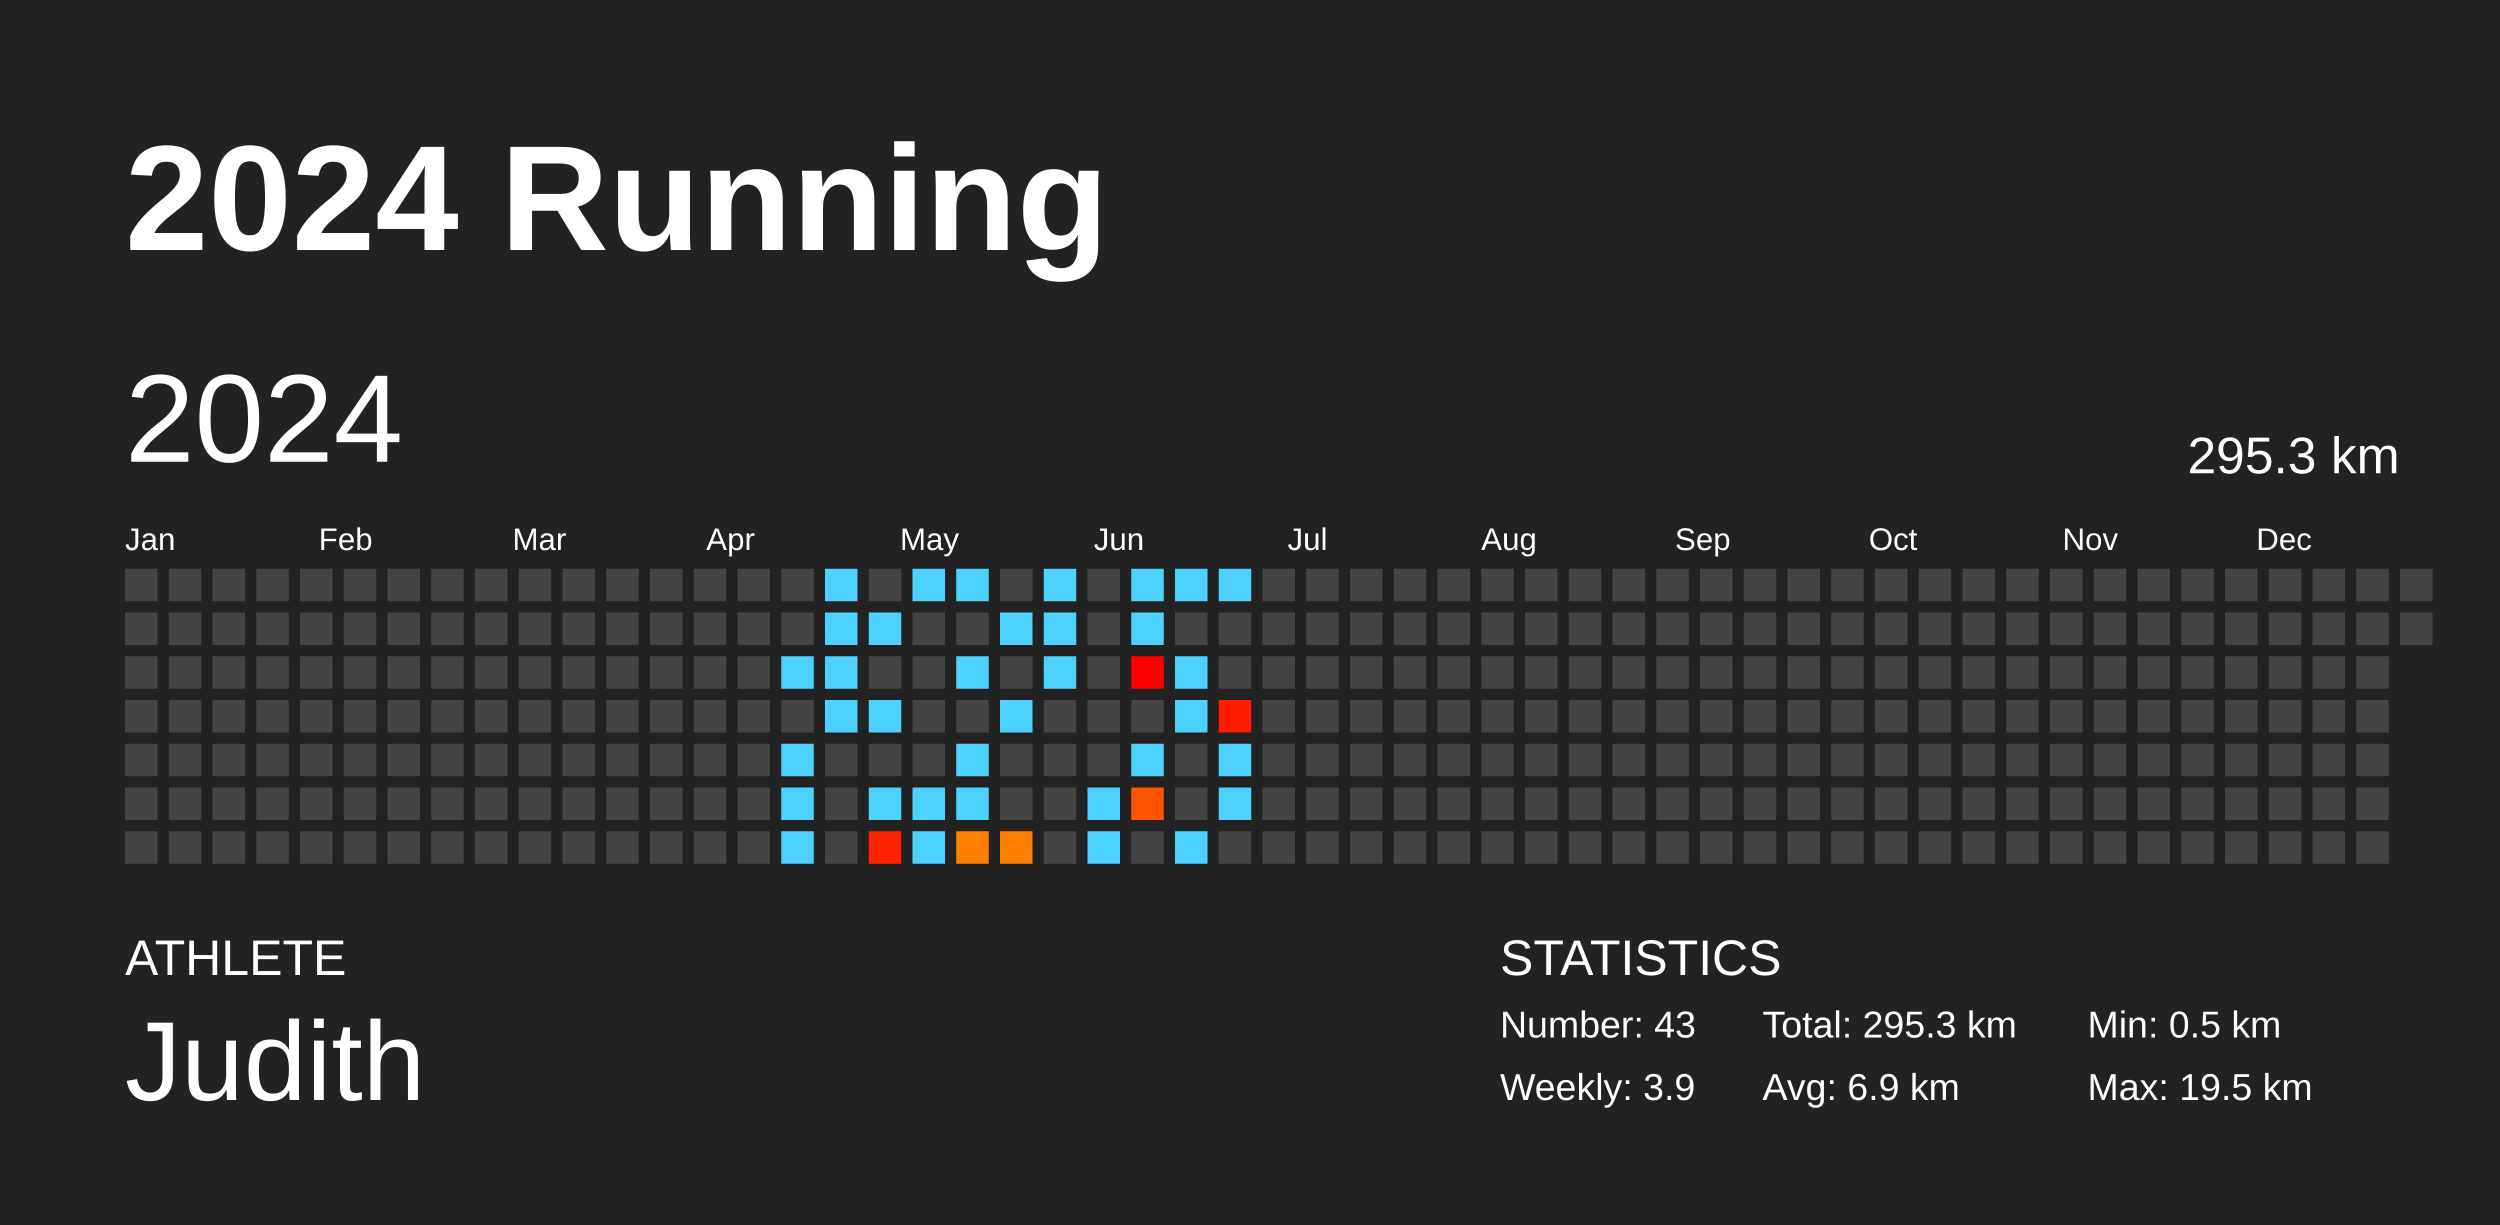
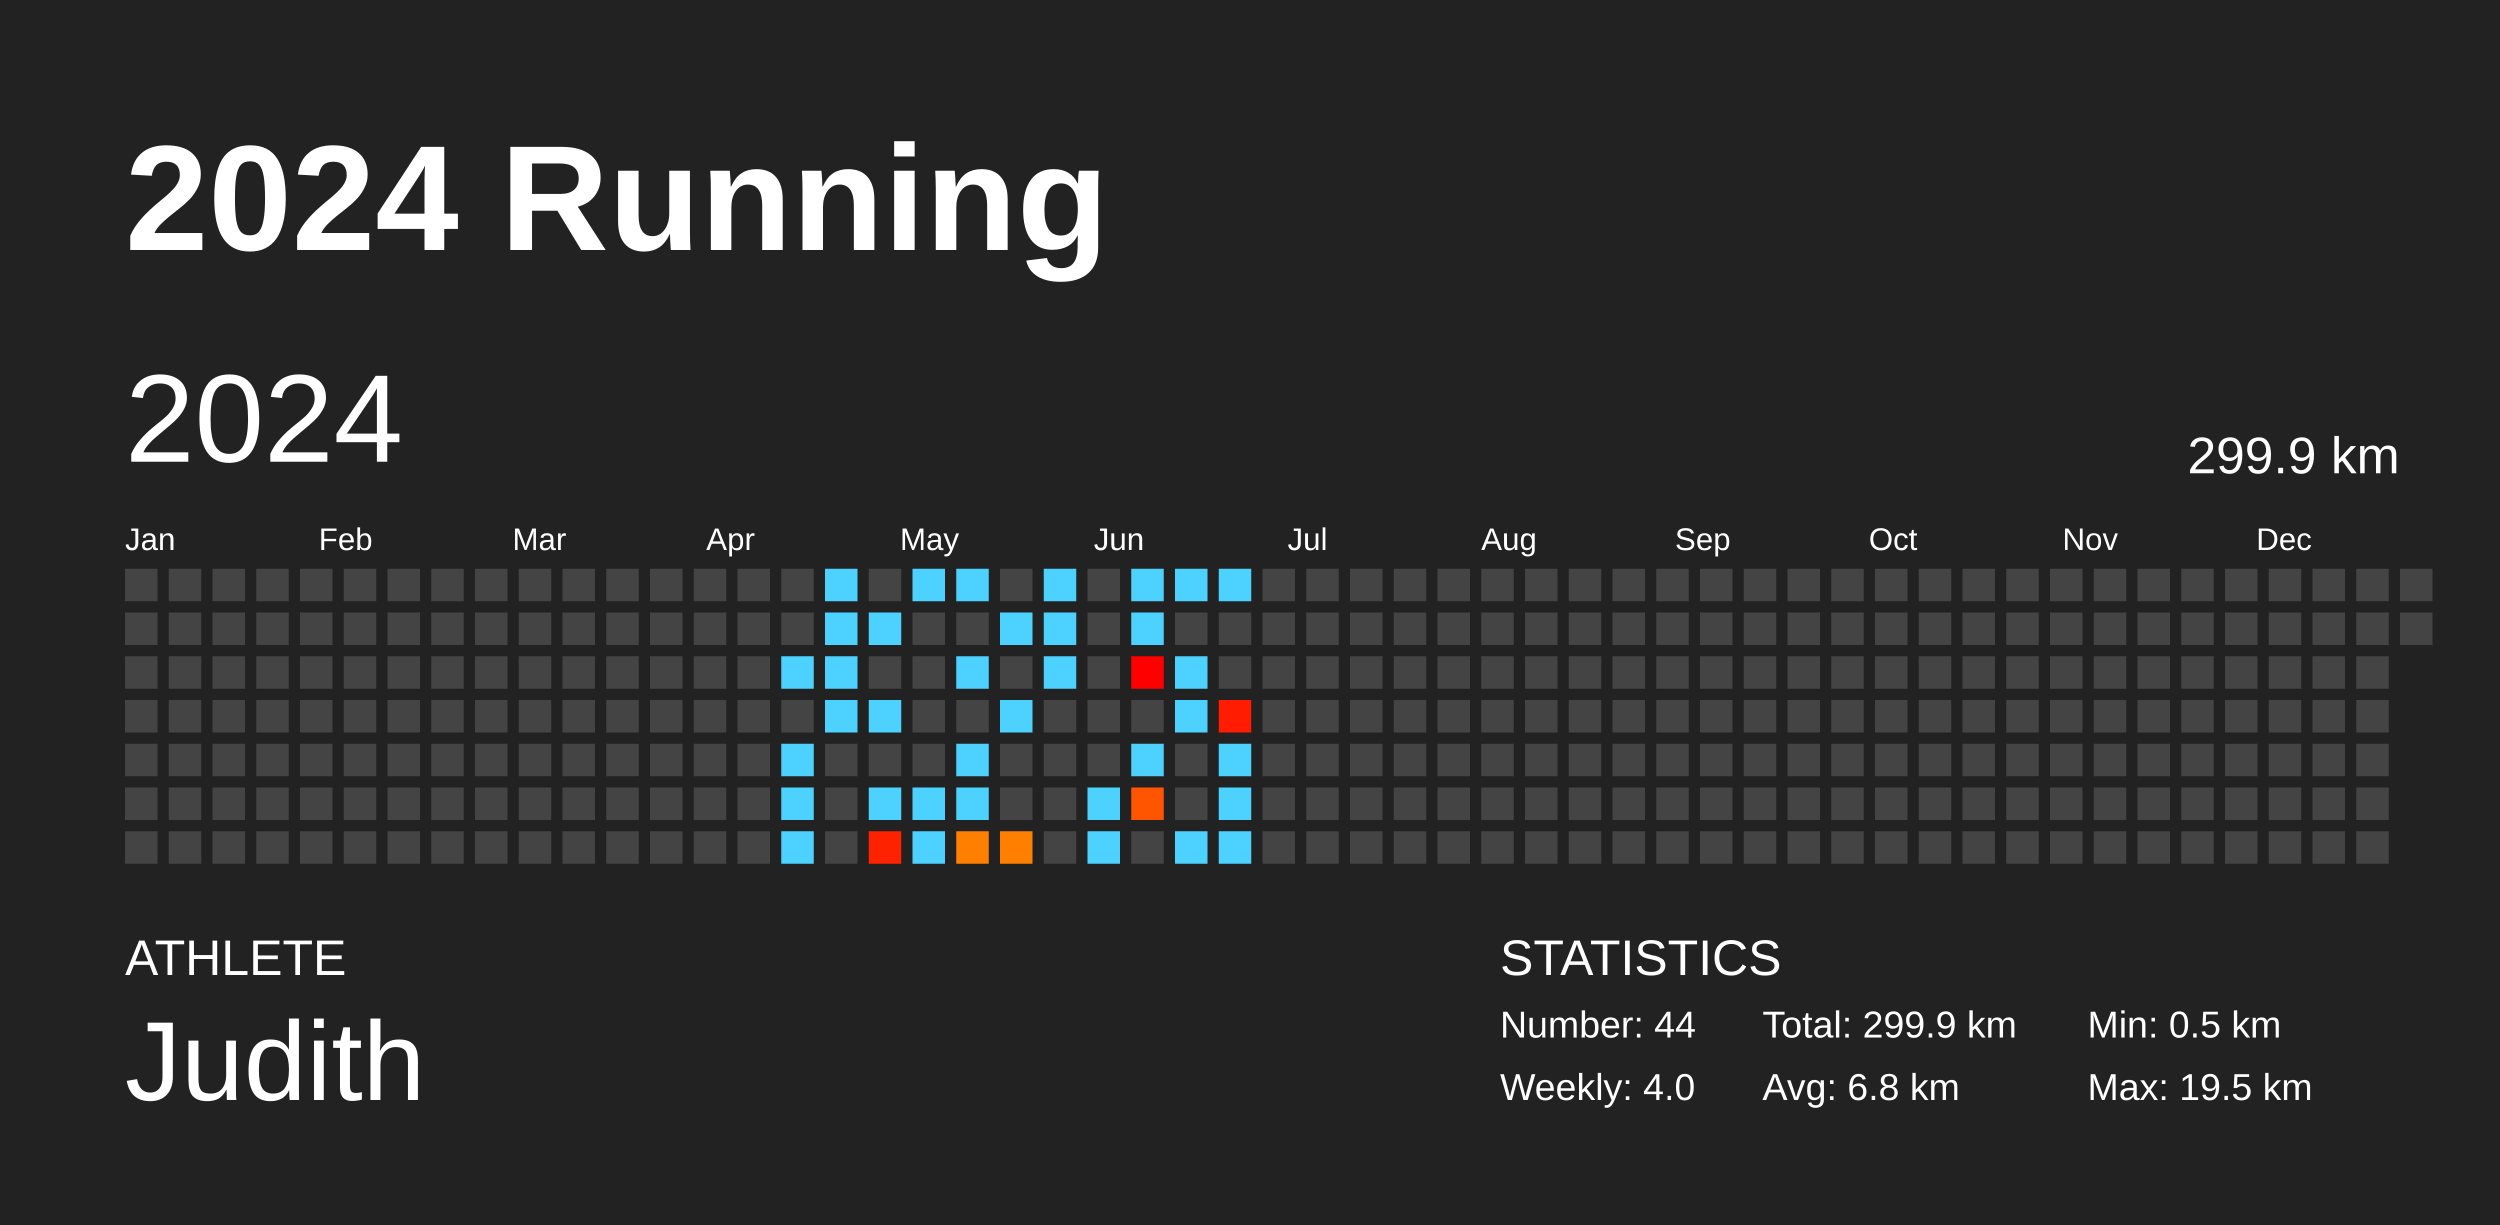
<svg xmlns="http://www.w3.org/2000/svg" baseProfile="full" height="98mm" version="1.1" viewBox="0,0,200,98" width="200mm">
  <defs />
  <rect fill="#222222" height="98" width="200" x="0" y="0" />
  <text fill="#FFFFFF" style="font-size:12px; font-family:Arial; font-weight:bold;" x="10" y="20">2024 Running</text>
  <text fill="#FFFFFF" style="font-size:4px; font-family:Arial" x="10" y="78">ATHLETE</text>
  <text fill="#FFFFFF" style="font-size:9px; font-family:Arial" x="10" y="88">Judith</text>
  <text fill="#FFFFFF" style="font-size:4px; font-family:Arial" x="120" y="78">STATISTICS</text>
-   <text fill="#FFFFFF" style="font-size:3px; font-family:Arial" x="120" y="83">Number: 43</text>
-   <text fill="#FFFFFF" style="font-size:3px; font-family:Arial" x="120" y="88">Weekly: 3.9</text>
-   <text fill="#FFFFFF" style="font-size:3px; font-family:Arial" x="141" y="83">Total: 295.3 km</text>
-   <text fill="#FFFFFF" style="font-size:3px; font-family:Arial" x="141" y="88">Avg: 6.9 km</text>
+   <text fill="#FFFFFF" style="font-size:3px; font-family:Arial" x="120" y="83">Number: 44</text>
+   <text fill="#FFFFFF" style="font-size:3px; font-family:Arial" x="120" y="88">Weekly: 4.0</text>
+   <text fill="#FFFFFF" style="font-size:3px; font-family:Arial" x="141" y="83">Total: 299.9 km</text>
+   <text fill="#FFFFFF" style="font-size:3px; font-family:Arial" x="141" y="88">Avg: 6.8 km</text>
  <text fill="#FFFFFF" style="font-size:3px; font-family:Arial" x="167" y="83">Min: 0.5 km</text>
  <text fill="#FFFFFF" style="font-size:3px; font-family:Arial" x="167" y="88">Max: 19.5 km</text>
  <text dominant-baseline="hanging" fill="#FFFFFF" style="font-size:10.0px; font-family:Arial;" x="10" y="30">2024</text>
-   <text dominant-baseline="hanging" fill="#FFFFFF" style="font-size:4.125px; font-family:Arial;" x="175" y="35">295.3 km</text>
+   <text dominant-baseline="hanging" fill="#FFFFFF" style="font-size:4.125px; font-family:Arial;" x="175" y="35">299.9 km</text>
  <text fill="#FFFFFF" style="font-size:2.5px; font-family:Arial" x="10.0" y="44">Jan</text>
  <text fill="#FFFFFF" style="font-size:2.5px; font-family:Arial" x="25.5" y="44">Feb</text>
  <text fill="#FFFFFF" style="font-size:2.5px; font-family:Arial" x="41.0" y="44">Mar</text>
  <text fill="#FFFFFF" style="font-size:2.5px; font-family:Arial" x="56.5" y="44">Apr</text>
  <text fill="#FFFFFF" style="font-size:2.5px; font-family:Arial" x="72.0" y="44">May</text>
  <text fill="#FFFFFF" style="font-size:2.5px; font-family:Arial" x="87.5" y="44">Jun</text>
  <text fill="#FFFFFF" style="font-size:2.5px; font-family:Arial" x="103.0" y="44">Jul</text>
  <text fill="#FFFFFF" style="font-size:2.5px; font-family:Arial" x="118.5" y="44">Aug</text>
  <text fill="#FFFFFF" style="font-size:2.5px; font-family:Arial" x="134.0" y="44">Sep</text>
  <text fill="#FFFFFF" style="font-size:2.5px; font-family:Arial" x="149.5" y="44">Oct</text>
  <text fill="#FFFFFF" style="font-size:2.5px; font-family:Arial" x="165.0" y="44">Nov</text>
  <text fill="#FFFFFF" style="font-size:2.5px; font-family:Arial" x="180.5" y="44">Dec</text>
  <rect fill="#444444" height="2.6" width="2.6" x="10.0" y="45.5" />
  <rect fill="#444444" height="2.6" width="2.6" x="10.0" y="49.0" />
  <rect fill="#444444" height="2.6" width="2.6" x="10.0" y="52.5" />
  <rect fill="#444444" height="2.6" width="2.6" x="10.0" y="56.0" />
  <rect fill="#444444" height="2.6" width="2.6" x="10.0" y="59.5" />
  <rect fill="#444444" height="2.6" width="2.6" x="10.0" y="63.0" />
  <rect fill="#444444" height="2.6" width="2.6" x="10.0" y="66.5" />
  <rect fill="#444444" height="2.6" width="2.6" x="13.5" y="45.5" />
  <rect fill="#444444" height="2.6" width="2.6" x="13.5" y="49.0" />
  <rect fill="#444444" height="2.6" width="2.6" x="13.5" y="52.5" />
  <rect fill="#444444" height="2.6" width="2.6" x="13.5" y="56.0" />
  <rect fill="#444444" height="2.6" width="2.6" x="13.5" y="59.5" />
  <rect fill="#444444" height="2.6" width="2.6" x="13.5" y="63.0" />
  <rect fill="#444444" height="2.6" width="2.6" x="13.5" y="66.5" />
  <rect fill="#444444" height="2.6" width="2.6" x="17.0" y="45.5" />
  <rect fill="#444444" height="2.6" width="2.6" x="17.0" y="49.0" />
  <rect fill="#444444" height="2.6" width="2.6" x="17.0" y="52.5" />
  <rect fill="#444444" height="2.6" width="2.6" x="17.0" y="56.0" />
  <rect fill="#444444" height="2.6" width="2.6" x="17.0" y="59.5" />
  <rect fill="#444444" height="2.6" width="2.6" x="17.0" y="63.0" />
  <rect fill="#444444" height="2.6" width="2.6" x="17.0" y="66.5" />
  <rect fill="#444444" height="2.6" width="2.6" x="20.5" y="45.5" />
  <rect fill="#444444" height="2.6" width="2.6" x="20.5" y="49.0" />
  <rect fill="#444444" height="2.6" width="2.6" x="20.5" y="52.5" />
  <rect fill="#444444" height="2.6" width="2.6" x="20.5" y="56.0" />
  <rect fill="#444444" height="2.6" width="2.6" x="20.5" y="59.5" />
  <rect fill="#444444" height="2.6" width="2.6" x="20.5" y="63.0" />
  <rect fill="#444444" height="2.6" width="2.6" x="20.5" y="66.5" />
  <rect fill="#444444" height="2.6" width="2.6" x="24.0" y="45.5" />
  <rect fill="#444444" height="2.6" width="2.6" x="24.0" y="49.0" />
  <rect fill="#444444" height="2.6" width="2.6" x="24.0" y="52.5" />
  <rect fill="#444444" height="2.6" width="2.6" x="24.0" y="56.0" />
  <rect fill="#444444" height="2.6" width="2.6" x="24.0" y="59.5" />
  <rect fill="#444444" height="2.6" width="2.6" x="24.0" y="63.0" />
  <rect fill="#444444" height="2.6" width="2.6" x="24.0" y="66.5" />
  <rect fill="#444444" height="2.6" width="2.6" x="27.5" y="45.5" />
  <rect fill="#444444" height="2.6" width="2.6" x="27.5" y="49.0" />
  <rect fill="#444444" height="2.6" width="2.6" x="27.5" y="52.5" />
  <rect fill="#444444" height="2.6" width="2.6" x="27.5" y="56.0" />
  <rect fill="#444444" height="2.6" width="2.6" x="27.5" y="59.5" />
  <rect fill="#444444" height="2.6" width="2.6" x="27.5" y="63.0" />
  <rect fill="#444444" height="2.6" width="2.6" x="27.5" y="66.5" />
  <rect fill="#444444" height="2.6" width="2.6" x="31.0" y="45.5" />
  <rect fill="#444444" height="2.6" width="2.6" x="31.0" y="49.0" />
  <rect fill="#444444" height="2.6" width="2.6" x="31.0" y="52.5" />
  <rect fill="#444444" height="2.6" width="2.6" x="31.0" y="56.0" />
  <rect fill="#444444" height="2.6" width="2.6" x="31.0" y="59.5" />
  <rect fill="#444444" height="2.6" width="2.6" x="31.0" y="63.0" />
  <rect fill="#444444" height="2.6" width="2.6" x="31.0" y="66.5" />
  <rect fill="#444444" height="2.6" width="2.6" x="34.5" y="45.5" />
  <rect fill="#444444" height="2.6" width="2.6" x="34.5" y="49.0" />
  <rect fill="#444444" height="2.6" width="2.6" x="34.5" y="52.5" />
  <rect fill="#444444" height="2.6" width="2.6" x="34.5" y="56.0" />
  <rect fill="#444444" height="2.6" width="2.6" x="34.5" y="59.5" />
  <rect fill="#444444" height="2.6" width="2.6" x="34.5" y="63.0" />
  <rect fill="#444444" height="2.6" width="2.6" x="34.5" y="66.5" />
  <rect fill="#444444" height="2.6" width="2.6" x="38.0" y="45.5" />
  <rect fill="#444444" height="2.6" width="2.6" x="38.0" y="49.0" />
  <rect fill="#444444" height="2.6" width="2.6" x="38.0" y="52.5" />
  <rect fill="#444444" height="2.6" width="2.6" x="38.0" y="56.0" />
  <rect fill="#444444" height="2.6" width="2.6" x="38.0" y="59.5" />
  <rect fill="#444444" height="2.6" width="2.6" x="38.0" y="63.0" />
  <rect fill="#444444" height="2.6" width="2.6" x="38.0" y="66.5" />
  <rect fill="#444444" height="2.6" width="2.6" x="41.5" y="45.5" />
  <rect fill="#444444" height="2.6" width="2.6" x="41.5" y="49.0" />
  <rect fill="#444444" height="2.6" width="2.6" x="41.5" y="52.5" />
  <rect fill="#444444" height="2.6" width="2.6" x="41.5" y="56.0" />
  <rect fill="#444444" height="2.6" width="2.6" x="41.5" y="59.5" />
  <rect fill="#444444" height="2.6" width="2.6" x="41.5" y="63.0" />
  <rect fill="#444444" height="2.6" width="2.6" x="41.5" y="66.5" />
  <rect fill="#444444" height="2.6" width="2.6" x="45.0" y="45.5" />
  <rect fill="#444444" height="2.6" width="2.6" x="45.0" y="49.0" />
  <rect fill="#444444" height="2.6" width="2.6" x="45.0" y="52.5" />
  <rect fill="#444444" height="2.6" width="2.6" x="45.0" y="56.0" />
  <rect fill="#444444" height="2.6" width="2.6" x="45.0" y="59.5" />
  <rect fill="#444444" height="2.6" width="2.6" x="45.0" y="63.0" />
  <rect fill="#444444" height="2.6" width="2.6" x="45.0" y="66.5" />
  <rect fill="#444444" height="2.6" width="2.6" x="48.5" y="45.5" />
  <rect fill="#444444" height="2.6" width="2.6" x="48.5" y="49.0" />
  <rect fill="#444444" height="2.6" width="2.6" x="48.5" y="52.5" />
  <rect fill="#444444" height="2.6" width="2.6" x="48.5" y="56.0" />
  <rect fill="#444444" height="2.6" width="2.6" x="48.5" y="59.5" />
  <rect fill="#444444" height="2.6" width="2.6" x="48.5" y="63.0" />
  <rect fill="#444444" height="2.6" width="2.6" x="48.5" y="66.5" />
  <rect fill="#444444" height="2.6" width="2.6" x="52.0" y="45.5" />
  <rect fill="#444444" height="2.6" width="2.6" x="52.0" y="49.0" />
  <rect fill="#444444" height="2.6" width="2.6" x="52.0" y="52.5" />
  <rect fill="#444444" height="2.6" width="2.6" x="52.0" y="56.0" />
  <rect fill="#444444" height="2.6" width="2.6" x="52.0" y="59.5" />
  <rect fill="#444444" height="2.6" width="2.6" x="52.0" y="63.0" />
  <rect fill="#444444" height="2.6" width="2.6" x="52.0" y="66.5" />
  <rect fill="#444444" height="2.6" width="2.6" x="55.5" y="45.5" />
  <rect fill="#444444" height="2.6" width="2.6" x="55.5" y="49.0" />
  <rect fill="#444444" height="2.6" width="2.6" x="55.5" y="52.5" />
  <rect fill="#444444" height="2.6" width="2.6" x="55.5" y="56.0" />
  <rect fill="#444444" height="2.6" width="2.6" x="55.5" y="59.5" />
  <rect fill="#444444" height="2.6" width="2.6" x="55.5" y="63.0" />
  <rect fill="#444444" height="2.6" width="2.6" x="55.5" y="66.5" />
  <rect fill="#444444" height="2.6" width="2.6" x="59.0" y="45.5" />
  <rect fill="#444444" height="2.6" width="2.6" x="59.0" y="49.0" />
  <rect fill="#444444" height="2.6" width="2.6" x="59.0" y="52.5" />
  <rect fill="#444444" height="2.6" width="2.6" x="59.0" y="56.0" />
  <rect fill="#444444" height="2.6" width="2.6" x="59.0" y="59.5" />
  <rect fill="#444444" height="2.6" width="2.6" x="59.0" y="63.0" />
  <rect fill="#444444" height="2.6" width="2.6" x="59.0" y="66.5" />
  <rect fill="#444444" height="2.6" width="2.6" x="62.5" y="45.5" />
  <rect fill="#444444" height="2.6" width="2.6" x="62.5" y="49.0" />
  <rect fill="#4dd2ff" height="2.6" width="2.6" x="62.5" y="52.5" />
  <rect fill="#444444" height="2.6" width="2.6" x="62.5" y="56.0" />
  <rect fill="#4dd2ff" height="2.6" width="2.6" x="62.5" y="59.5" />
  <rect fill="#4dd2ff" height="2.6" width="2.6" x="62.5" y="63.0" />
  <rect fill="#4dd2ff" height="2.6" width="2.6" x="62.5" y="66.5" />
  <rect fill="#4dd2ff" height="2.6" width="2.6" x="66.0" y="45.5" />
  <rect fill="#4dd2ff" height="2.6" width="2.6" x="66.0" y="49.0" />
  <rect fill="#4dd2ff" height="2.6" width="2.6" x="66.0" y="52.5" />
  <rect fill="#4dd2ff" height="2.6" width="2.6" x="66.0" y="56.0" />
  <rect fill="#444444" height="2.6" width="2.6" x="66.0" y="59.5" />
  <rect fill="#444444" height="2.6" width="2.6" x="66.0" y="63.0" />
  <rect fill="#444444" height="2.6" width="2.6" x="66.0" y="66.5" />
  <rect fill="#444444" height="2.6" width="2.6" x="69.5" y="45.5" />
  <rect fill="#4dd2ff" height="2.6" width="2.6" x="69.5" y="49.0" />
  <rect fill="#444444" height="2.6" width="2.6" x="69.5" y="52.5" />
  <rect fill="#4dd2ff" height="2.6" width="2.6" x="69.5" y="56.0" />
  <rect fill="#444444" height="2.6" width="2.6" x="69.5" y="59.5" />
  <rect fill="#4dd2ff" height="2.6" width="2.6" x="69.5" y="63.0" />
  <rect fill="#ff2200" height="2.6" width="2.6" x="69.5" y="66.5" />
  <rect fill="#4dd2ff" height="2.6" width="2.6" x="73.0" y="45.5" />
  <rect fill="#444444" height="2.6" width="2.6" x="73.0" y="49.0" />
  <rect fill="#444444" height="2.6" width="2.6" x="73.0" y="52.5" />
  <rect fill="#444444" height="2.6" width="2.6" x="73.0" y="56.0" />
  <rect fill="#444444" height="2.6" width="2.6" x="73.0" y="59.5" />
  <rect fill="#4dd2ff" height="2.6" width="2.6" x="73.0" y="63.0" />
  <rect fill="#4dd2ff" height="2.6" width="2.6" x="73.0" y="66.5" />
  <rect fill="#4dd2ff" height="2.6" width="2.6" x="76.5" y="45.5" />
  <rect fill="#444444" height="2.6" width="2.6" x="76.5" y="49.0" />
  <rect fill="#4dd2ff" height="2.6" width="2.6" x="76.5" y="52.5" />
  <rect fill="#444444" height="2.6" width="2.6" x="76.5" y="56.0" />
  <rect fill="#4dd2ff" height="2.6" width="2.6" x="76.5" y="59.5" />
  <rect fill="#4dd2ff" height="2.6" width="2.6" x="76.5" y="63.0" />
  <rect fill="#ff7f00" height="2.6" width="2.6" x="76.5" y="66.5" />
  <rect fill="#444444" height="2.6" width="2.6" x="80.0" y="45.5" />
  <rect fill="#4dd2ff" height="2.6" width="2.6" x="80.0" y="49.0" />
  <rect fill="#444444" height="2.6" width="2.6" x="80.0" y="52.5" />
  <rect fill="#4dd2ff" height="2.6" width="2.6" x="80.0" y="56.0" />
  <rect fill="#444444" height="2.6" width="2.6" x="80.0" y="59.5" />
  <rect fill="#444444" height="2.6" width="2.6" x="80.0" y="63.0" />
  <rect fill="#ff7f00" height="2.6" width="2.6" x="80.0" y="66.5" />
  <rect fill="#4dd2ff" height="2.6" width="2.6" x="83.5" y="45.5" />
  <rect fill="#4dd2ff" height="2.6" width="2.6" x="83.5" y="49.0" />
  <rect fill="#4dd2ff" height="2.6" width="2.6" x="83.5" y="52.5" />
  <rect fill="#444444" height="2.6" width="2.6" x="83.5" y="56.0" />
  <rect fill="#444444" height="2.6" width="2.6" x="83.5" y="59.5" />
  <rect fill="#444444" height="2.6" width="2.6" x="83.5" y="63.0" />
  <rect fill="#444444" height="2.6" width="2.6" x="83.5" y="66.5" />
  <rect fill="#444444" height="2.6" width="2.6" x="87.0" y="45.5" />
  <rect fill="#444444" height="2.6" width="2.6" x="87.0" y="49.0" />
  <rect fill="#444444" height="2.6" width="2.6" x="87.0" y="52.5" />
  <rect fill="#444444" height="2.6" width="2.6" x="87.0" y="56.0" />
  <rect fill="#444444" height="2.6" width="2.6" x="87.0" y="59.5" />
  <rect fill="#4dd2ff" height="2.6" width="2.6" x="87.0" y="63.0" />
  <rect fill="#4dd2ff" height="2.6" width="2.6" x="87.0" y="66.5" />
  <rect fill="#4dd2ff" height="2.6" width="2.6" x="90.5" y="45.5" />
  <rect fill="#4dd2ff" height="2.6" width="2.6" x="90.5" y="49.0" />
  <rect fill="#ff0000" height="2.6" width="2.6" x="90.5" y="52.5" />
  <rect fill="#444444" height="2.6" width="2.6" x="90.5" y="56.0" />
  <rect fill="#4dd2ff" height="2.6" width="2.6" x="90.5" y="59.5" />
  <rect fill="#ff5500" height="2.6" width="2.6" x="90.5" y="63.0" />
  <rect fill="#444444" height="2.6" width="2.6" x="90.5" y="66.5" />
  <rect fill="#4dd2ff" height="2.6" width="2.6" x="94.0" y="45.5" />
  <rect fill="#444444" height="2.6" width="2.6" x="94.0" y="49.0" />
  <rect fill="#4dd2ff" height="2.6" width="2.6" x="94.0" y="52.5" />
  <rect fill="#4dd2ff" height="2.6" width="2.6" x="94.0" y="56.0" />
  <rect fill="#444444" height="2.6" width="2.6" x="94.0" y="59.5" />
  <rect fill="#444444" height="2.6" width="2.6" x="94.0" y="63.0" />
  <rect fill="#4dd2ff" height="2.6" width="2.6" x="94.0" y="66.5" />
  <rect fill="#4dd2ff" height="2.6" width="2.6" x="97.5" y="45.5" />
  <rect fill="#444444" height="2.6" width="2.6" x="97.5" y="49.0" />
  <rect fill="#444444" height="2.6" width="2.6" x="97.5" y="52.5" />
  <rect fill="#ff1c00" height="2.6" width="2.6" x="97.5" y="56.0" />
  <rect fill="#4dd2ff" height="2.6" width="2.6" x="97.5" y="59.5" />
  <rect fill="#4dd2ff" height="2.6" width="2.6" x="97.5" y="63.0" />
-   <rect fill="#444444" height="2.6" width="2.6" x="97.5" y="66.5" />
+   <rect fill="#4dd2ff" height="2.6" width="2.6" x="97.5" y="66.5" />
  <rect fill="#444444" height="2.6" width="2.6" x="101.0" y="45.5" />
  <rect fill="#444444" height="2.6" width="2.6" x="101.0" y="49.0" />
  <rect fill="#444444" height="2.6" width="2.6" x="101.0" y="52.5" />
  <rect fill="#444444" height="2.6" width="2.6" x="101.0" y="56.0" />
  <rect fill="#444444" height="2.6" width="2.6" x="101.0" y="59.5" />
  <rect fill="#444444" height="2.6" width="2.6" x="101.0" y="63.0" />
  <rect fill="#444444" height="2.6" width="2.6" x="101.0" y="66.5" />
  <rect fill="#444444" height="2.6" width="2.6" x="104.5" y="45.5" />
  <rect fill="#444444" height="2.6" width="2.6" x="104.5" y="49.0" />
  <rect fill="#444444" height="2.6" width="2.6" x="104.5" y="52.5" />
  <rect fill="#444444" height="2.6" width="2.6" x="104.5" y="56.0" />
  <rect fill="#444444" height="2.6" width="2.6" x="104.5" y="59.5" />
  <rect fill="#444444" height="2.6" width="2.6" x="104.5" y="63.0" />
  <rect fill="#444444" height="2.6" width="2.6" x="104.5" y="66.5" />
  <rect fill="#444444" height="2.6" width="2.6" x="108.0" y="45.5" />
  <rect fill="#444444" height="2.6" width="2.6" x="108.0" y="49.0" />
  <rect fill="#444444" height="2.6" width="2.6" x="108.0" y="52.5" />
  <rect fill="#444444" height="2.6" width="2.6" x="108.0" y="56.0" />
  <rect fill="#444444" height="2.6" width="2.6" x="108.0" y="59.5" />
  <rect fill="#444444" height="2.6" width="2.6" x="108.0" y="63.0" />
  <rect fill="#444444" height="2.6" width="2.6" x="108.0" y="66.5" />
  <rect fill="#444444" height="2.6" width="2.6" x="111.5" y="45.5" />
  <rect fill="#444444" height="2.6" width="2.6" x="111.5" y="49.0" />
  <rect fill="#444444" height="2.6" width="2.6" x="111.5" y="52.5" />
  <rect fill="#444444" height="2.6" width="2.6" x="111.5" y="56.0" />
  <rect fill="#444444" height="2.6" width="2.6" x="111.5" y="59.5" />
  <rect fill="#444444" height="2.6" width="2.6" x="111.5" y="63.0" />
  <rect fill="#444444" height="2.6" width="2.6" x="111.5" y="66.5" />
  <rect fill="#444444" height="2.6" width="2.6" x="115.0" y="45.5" />
  <rect fill="#444444" height="2.6" width="2.6" x="115.0" y="49.0" />
  <rect fill="#444444" height="2.6" width="2.6" x="115.0" y="52.5" />
  <rect fill="#444444" height="2.6" width="2.6" x="115.0" y="56.0" />
  <rect fill="#444444" height="2.6" width="2.6" x="115.0" y="59.5" />
  <rect fill="#444444" height="2.6" width="2.6" x="115.0" y="63.0" />
  <rect fill="#444444" height="2.6" width="2.6" x="115.0" y="66.5" />
  <rect fill="#444444" height="2.6" width="2.6" x="118.5" y="45.5" />
  <rect fill="#444444" height="2.6" width="2.6" x="118.5" y="49.0" />
  <rect fill="#444444" height="2.6" width="2.6" x="118.5" y="52.5" />
  <rect fill="#444444" height="2.6" width="2.6" x="118.5" y="56.0" />
  <rect fill="#444444" height="2.6" width="2.6" x="118.5" y="59.5" />
  <rect fill="#444444" height="2.6" width="2.6" x="118.5" y="63.0" />
  <rect fill="#444444" height="2.6" width="2.6" x="118.5" y="66.5" />
  <rect fill="#444444" height="2.6" width="2.6" x="122.0" y="45.5" />
  <rect fill="#444444" height="2.6" width="2.6" x="122.0" y="49.0" />
  <rect fill="#444444" height="2.6" width="2.6" x="122.0" y="52.5" />
  <rect fill="#444444" height="2.6" width="2.6" x="122.0" y="56.0" />
  <rect fill="#444444" height="2.6" width="2.6" x="122.0" y="59.5" />
  <rect fill="#444444" height="2.6" width="2.6" x="122.0" y="63.0" />
  <rect fill="#444444" height="2.6" width="2.6" x="122.0" y="66.5" />
  <rect fill="#444444" height="2.6" width="2.6" x="125.5" y="45.5" />
  <rect fill="#444444" height="2.6" width="2.6" x="125.5" y="49.0" />
  <rect fill="#444444" height="2.6" width="2.6" x="125.5" y="52.5" />
  <rect fill="#444444" height="2.6" width="2.6" x="125.5" y="56.0" />
  <rect fill="#444444" height="2.6" width="2.6" x="125.5" y="59.5" />
  <rect fill="#444444" height="2.6" width="2.6" x="125.5" y="63.0" />
  <rect fill="#444444" height="2.6" width="2.6" x="125.5" y="66.5" />
  <rect fill="#444444" height="2.6" width="2.6" x="129.0" y="45.5" />
  <rect fill="#444444" height="2.6" width="2.6" x="129.0" y="49.0" />
  <rect fill="#444444" height="2.6" width="2.6" x="129.0" y="52.5" />
  <rect fill="#444444" height="2.6" width="2.6" x="129.0" y="56.0" />
  <rect fill="#444444" height="2.6" width="2.6" x="129.0" y="59.5" />
  <rect fill="#444444" height="2.6" width="2.6" x="129.0" y="63.0" />
  <rect fill="#444444" height="2.6" width="2.6" x="129.0" y="66.5" />
  <rect fill="#444444" height="2.6" width="2.6" x="132.5" y="45.5" />
  <rect fill="#444444" height="2.6" width="2.6" x="132.5" y="49.0" />
  <rect fill="#444444" height="2.6" width="2.6" x="132.5" y="52.5" />
  <rect fill="#444444" height="2.6" width="2.6" x="132.5" y="56.0" />
  <rect fill="#444444" height="2.6" width="2.6" x="132.5" y="59.5" />
  <rect fill="#444444" height="2.6" width="2.6" x="132.5" y="63.0" />
  <rect fill="#444444" height="2.6" width="2.6" x="132.5" y="66.5" />
  <rect fill="#444444" height="2.6" width="2.6" x="136.0" y="45.5" />
  <rect fill="#444444" height="2.6" width="2.6" x="136.0" y="49.0" />
  <rect fill="#444444" height="2.6" width="2.6" x="136.0" y="52.5" />
  <rect fill="#444444" height="2.6" width="2.6" x="136.0" y="56.0" />
  <rect fill="#444444" height="2.6" width="2.6" x="136.0" y="59.5" />
  <rect fill="#444444" height="2.6" width="2.6" x="136.0" y="63.0" />
  <rect fill="#444444" height="2.6" width="2.6" x="136.0" y="66.5" />
  <rect fill="#444444" height="2.6" width="2.6" x="139.5" y="45.5" />
  <rect fill="#444444" height="2.6" width="2.6" x="139.5" y="49.0" />
  <rect fill="#444444" height="2.6" width="2.6" x="139.5" y="52.5" />
  <rect fill="#444444" height="2.6" width="2.6" x="139.5" y="56.0" />
  <rect fill="#444444" height="2.6" width="2.6" x="139.5" y="59.5" />
  <rect fill="#444444" height="2.6" width="2.6" x="139.5" y="63.0" />
  <rect fill="#444444" height="2.6" width="2.6" x="139.5" y="66.5" />
  <rect fill="#444444" height="2.6" width="2.6" x="143.0" y="45.5" />
  <rect fill="#444444" height="2.6" width="2.6" x="143.0" y="49.0" />
  <rect fill="#444444" height="2.6" width="2.6" x="143.0" y="52.5" />
  <rect fill="#444444" height="2.6" width="2.6" x="143.0" y="56.0" />
  <rect fill="#444444" height="2.6" width="2.6" x="143.0" y="59.5" />
  <rect fill="#444444" height="2.6" width="2.6" x="143.0" y="63.0" />
  <rect fill="#444444" height="2.6" width="2.6" x="143.0" y="66.5" />
  <rect fill="#444444" height="2.6" width="2.6" x="146.5" y="45.5" />
  <rect fill="#444444" height="2.6" width="2.6" x="146.5" y="49.0" />
  <rect fill="#444444" height="2.6" width="2.6" x="146.5" y="52.5" />
  <rect fill="#444444" height="2.6" width="2.6" x="146.5" y="56.0" />
  <rect fill="#444444" height="2.6" width="2.6" x="146.5" y="59.5" />
  <rect fill="#444444" height="2.6" width="2.6" x="146.5" y="63.0" />
  <rect fill="#444444" height="2.6" width="2.6" x="146.5" y="66.5" />
  <rect fill="#444444" height="2.6" width="2.6" x="150.0" y="45.5" />
  <rect fill="#444444" height="2.6" width="2.6" x="150.0" y="49.0" />
  <rect fill="#444444" height="2.6" width="2.6" x="150.0" y="52.5" />
  <rect fill="#444444" height="2.6" width="2.6" x="150.0" y="56.0" />
  <rect fill="#444444" height="2.6" width="2.6" x="150.0" y="59.5" />
  <rect fill="#444444" height="2.6" width="2.6" x="150.0" y="63.0" />
  <rect fill="#444444" height="2.6" width="2.6" x="150.0" y="66.5" />
  <rect fill="#444444" height="2.6" width="2.6" x="153.5" y="45.5" />
  <rect fill="#444444" height="2.6" width="2.6" x="153.5" y="49.0" />
  <rect fill="#444444" height="2.6" width="2.6" x="153.5" y="52.5" />
  <rect fill="#444444" height="2.6" width="2.6" x="153.5" y="56.0" />
  <rect fill="#444444" height="2.6" width="2.6" x="153.5" y="59.5" />
  <rect fill="#444444" height="2.6" width="2.6" x="153.5" y="63.0" />
  <rect fill="#444444" height="2.6" width="2.6" x="153.5" y="66.5" />
  <rect fill="#444444" height="2.6" width="2.6" x="157.0" y="45.5" />
  <rect fill="#444444" height="2.6" width="2.6" x="157.0" y="49.0" />
  <rect fill="#444444" height="2.6" width="2.6" x="157.0" y="52.5" />
  <rect fill="#444444" height="2.6" width="2.6" x="157.0" y="56.0" />
  <rect fill="#444444" height="2.6" width="2.6" x="157.0" y="59.5" />
  <rect fill="#444444" height="2.6" width="2.6" x="157.0" y="63.0" />
  <rect fill="#444444" height="2.6" width="2.6" x="157.0" y="66.5" />
  <rect fill="#444444" height="2.6" width="2.6" x="160.5" y="45.5" />
  <rect fill="#444444" height="2.6" width="2.6" x="160.5" y="49.0" />
  <rect fill="#444444" height="2.6" width="2.6" x="160.5" y="52.5" />
  <rect fill="#444444" height="2.6" width="2.6" x="160.5" y="56.0" />
  <rect fill="#444444" height="2.6" width="2.6" x="160.5" y="59.5" />
  <rect fill="#444444" height="2.6" width="2.6" x="160.5" y="63.0" />
  <rect fill="#444444" height="2.6" width="2.6" x="160.5" y="66.5" />
  <rect fill="#444444" height="2.6" width="2.6" x="164.0" y="45.5" />
  <rect fill="#444444" height="2.6" width="2.6" x="164.0" y="49.0" />
  <rect fill="#444444" height="2.6" width="2.6" x="164.0" y="52.5" />
  <rect fill="#444444" height="2.6" width="2.6" x="164.0" y="56.0" />
  <rect fill="#444444" height="2.6" width="2.6" x="164.0" y="59.5" />
  <rect fill="#444444" height="2.6" width="2.6" x="164.0" y="63.0" />
  <rect fill="#444444" height="2.6" width="2.6" x="164.0" y="66.5" />
  <rect fill="#444444" height="2.6" width="2.6" x="167.5" y="45.5" />
  <rect fill="#444444" height="2.6" width="2.6" x="167.5" y="49.0" />
  <rect fill="#444444" height="2.6" width="2.6" x="167.5" y="52.5" />
  <rect fill="#444444" height="2.6" width="2.6" x="167.5" y="56.0" />
  <rect fill="#444444" height="2.6" width="2.6" x="167.5" y="59.5" />
  <rect fill="#444444" height="2.6" width="2.6" x="167.5" y="63.0" />
  <rect fill="#444444" height="2.6" width="2.6" x="167.5" y="66.5" />
  <rect fill="#444444" height="2.6" width="2.6" x="171.0" y="45.5" />
  <rect fill="#444444" height="2.6" width="2.6" x="171.0" y="49.0" />
  <rect fill="#444444" height="2.6" width="2.6" x="171.0" y="52.5" />
  <rect fill="#444444" height="2.6" width="2.6" x="171.0" y="56.0" />
  <rect fill="#444444" height="2.6" width="2.6" x="171.0" y="59.5" />
  <rect fill="#444444" height="2.6" width="2.6" x="171.0" y="63.0" />
  <rect fill="#444444" height="2.6" width="2.6" x="171.0" y="66.5" />
  <rect fill="#444444" height="2.6" width="2.6" x="174.5" y="45.5" />
  <rect fill="#444444" height="2.6" width="2.6" x="174.5" y="49.0" />
  <rect fill="#444444" height="2.6" width="2.6" x="174.5" y="52.5" />
  <rect fill="#444444" height="2.6" width="2.6" x="174.5" y="56.0" />
  <rect fill="#444444" height="2.6" width="2.6" x="174.5" y="59.5" />
  <rect fill="#444444" height="2.6" width="2.6" x="174.5" y="63.0" />
  <rect fill="#444444" height="2.6" width="2.6" x="174.5" y="66.5" />
  <rect fill="#444444" height="2.6" width="2.6" x="178.0" y="45.5" />
  <rect fill="#444444" height="2.6" width="2.6" x="178.0" y="49.0" />
  <rect fill="#444444" height="2.6" width="2.6" x="178.0" y="52.5" />
  <rect fill="#444444" height="2.6" width="2.6" x="178.0" y="56.0" />
  <rect fill="#444444" height="2.6" width="2.6" x="178.0" y="59.5" />
  <rect fill="#444444" height="2.6" width="2.6" x="178.0" y="63.0" />
  <rect fill="#444444" height="2.6" width="2.6" x="178.0" y="66.5" />
  <rect fill="#444444" height="2.6" width="2.6" x="181.5" y="45.5" />
  <rect fill="#444444" height="2.6" width="2.6" x="181.5" y="49.0" />
  <rect fill="#444444" height="2.6" width="2.6" x="181.5" y="52.5" />
  <rect fill="#444444" height="2.6" width="2.6" x="181.5" y="56.0" />
  <rect fill="#444444" height="2.6" width="2.6" x="181.5" y="59.5" />
  <rect fill="#444444" height="2.6" width="2.6" x="181.5" y="63.0" />
  <rect fill="#444444" height="2.6" width="2.6" x="181.5" y="66.5" />
  <rect fill="#444444" height="2.6" width="2.6" x="185.0" y="45.5" />
  <rect fill="#444444" height="2.6" width="2.6" x="185.0" y="49.0" />
  <rect fill="#444444" height="2.6" width="2.6" x="185.0" y="52.5" />
  <rect fill="#444444" height="2.6" width="2.6" x="185.0" y="56.0" />
  <rect fill="#444444" height="2.6" width="2.6" x="185.0" y="59.5" />
  <rect fill="#444444" height="2.6" width="2.6" x="185.0" y="63.0" />
  <rect fill="#444444" height="2.6" width="2.6" x="185.0" y="66.5" />
  <rect fill="#444444" height="2.6" width="2.6" x="188.5" y="45.5" />
  <rect fill="#444444" height="2.6" width="2.6" x="188.5" y="49.0" />
  <rect fill="#444444" height="2.6" width="2.6" x="188.5" y="52.5" />
  <rect fill="#444444" height="2.6" width="2.6" x="188.5" y="56.0" />
  <rect fill="#444444" height="2.6" width="2.6" x="188.5" y="59.5" />
  <rect fill="#444444" height="2.6" width="2.6" x="188.5" y="63.0" />
  <rect fill="#444444" height="2.6" width="2.6" x="188.5" y="66.5" />
  <rect fill="#444444" height="2.6" width="2.6" x="192.0" y="45.5" />
  <rect fill="#444444" height="2.6" width="2.6" x="192.0" y="49.0" />
</svg>
